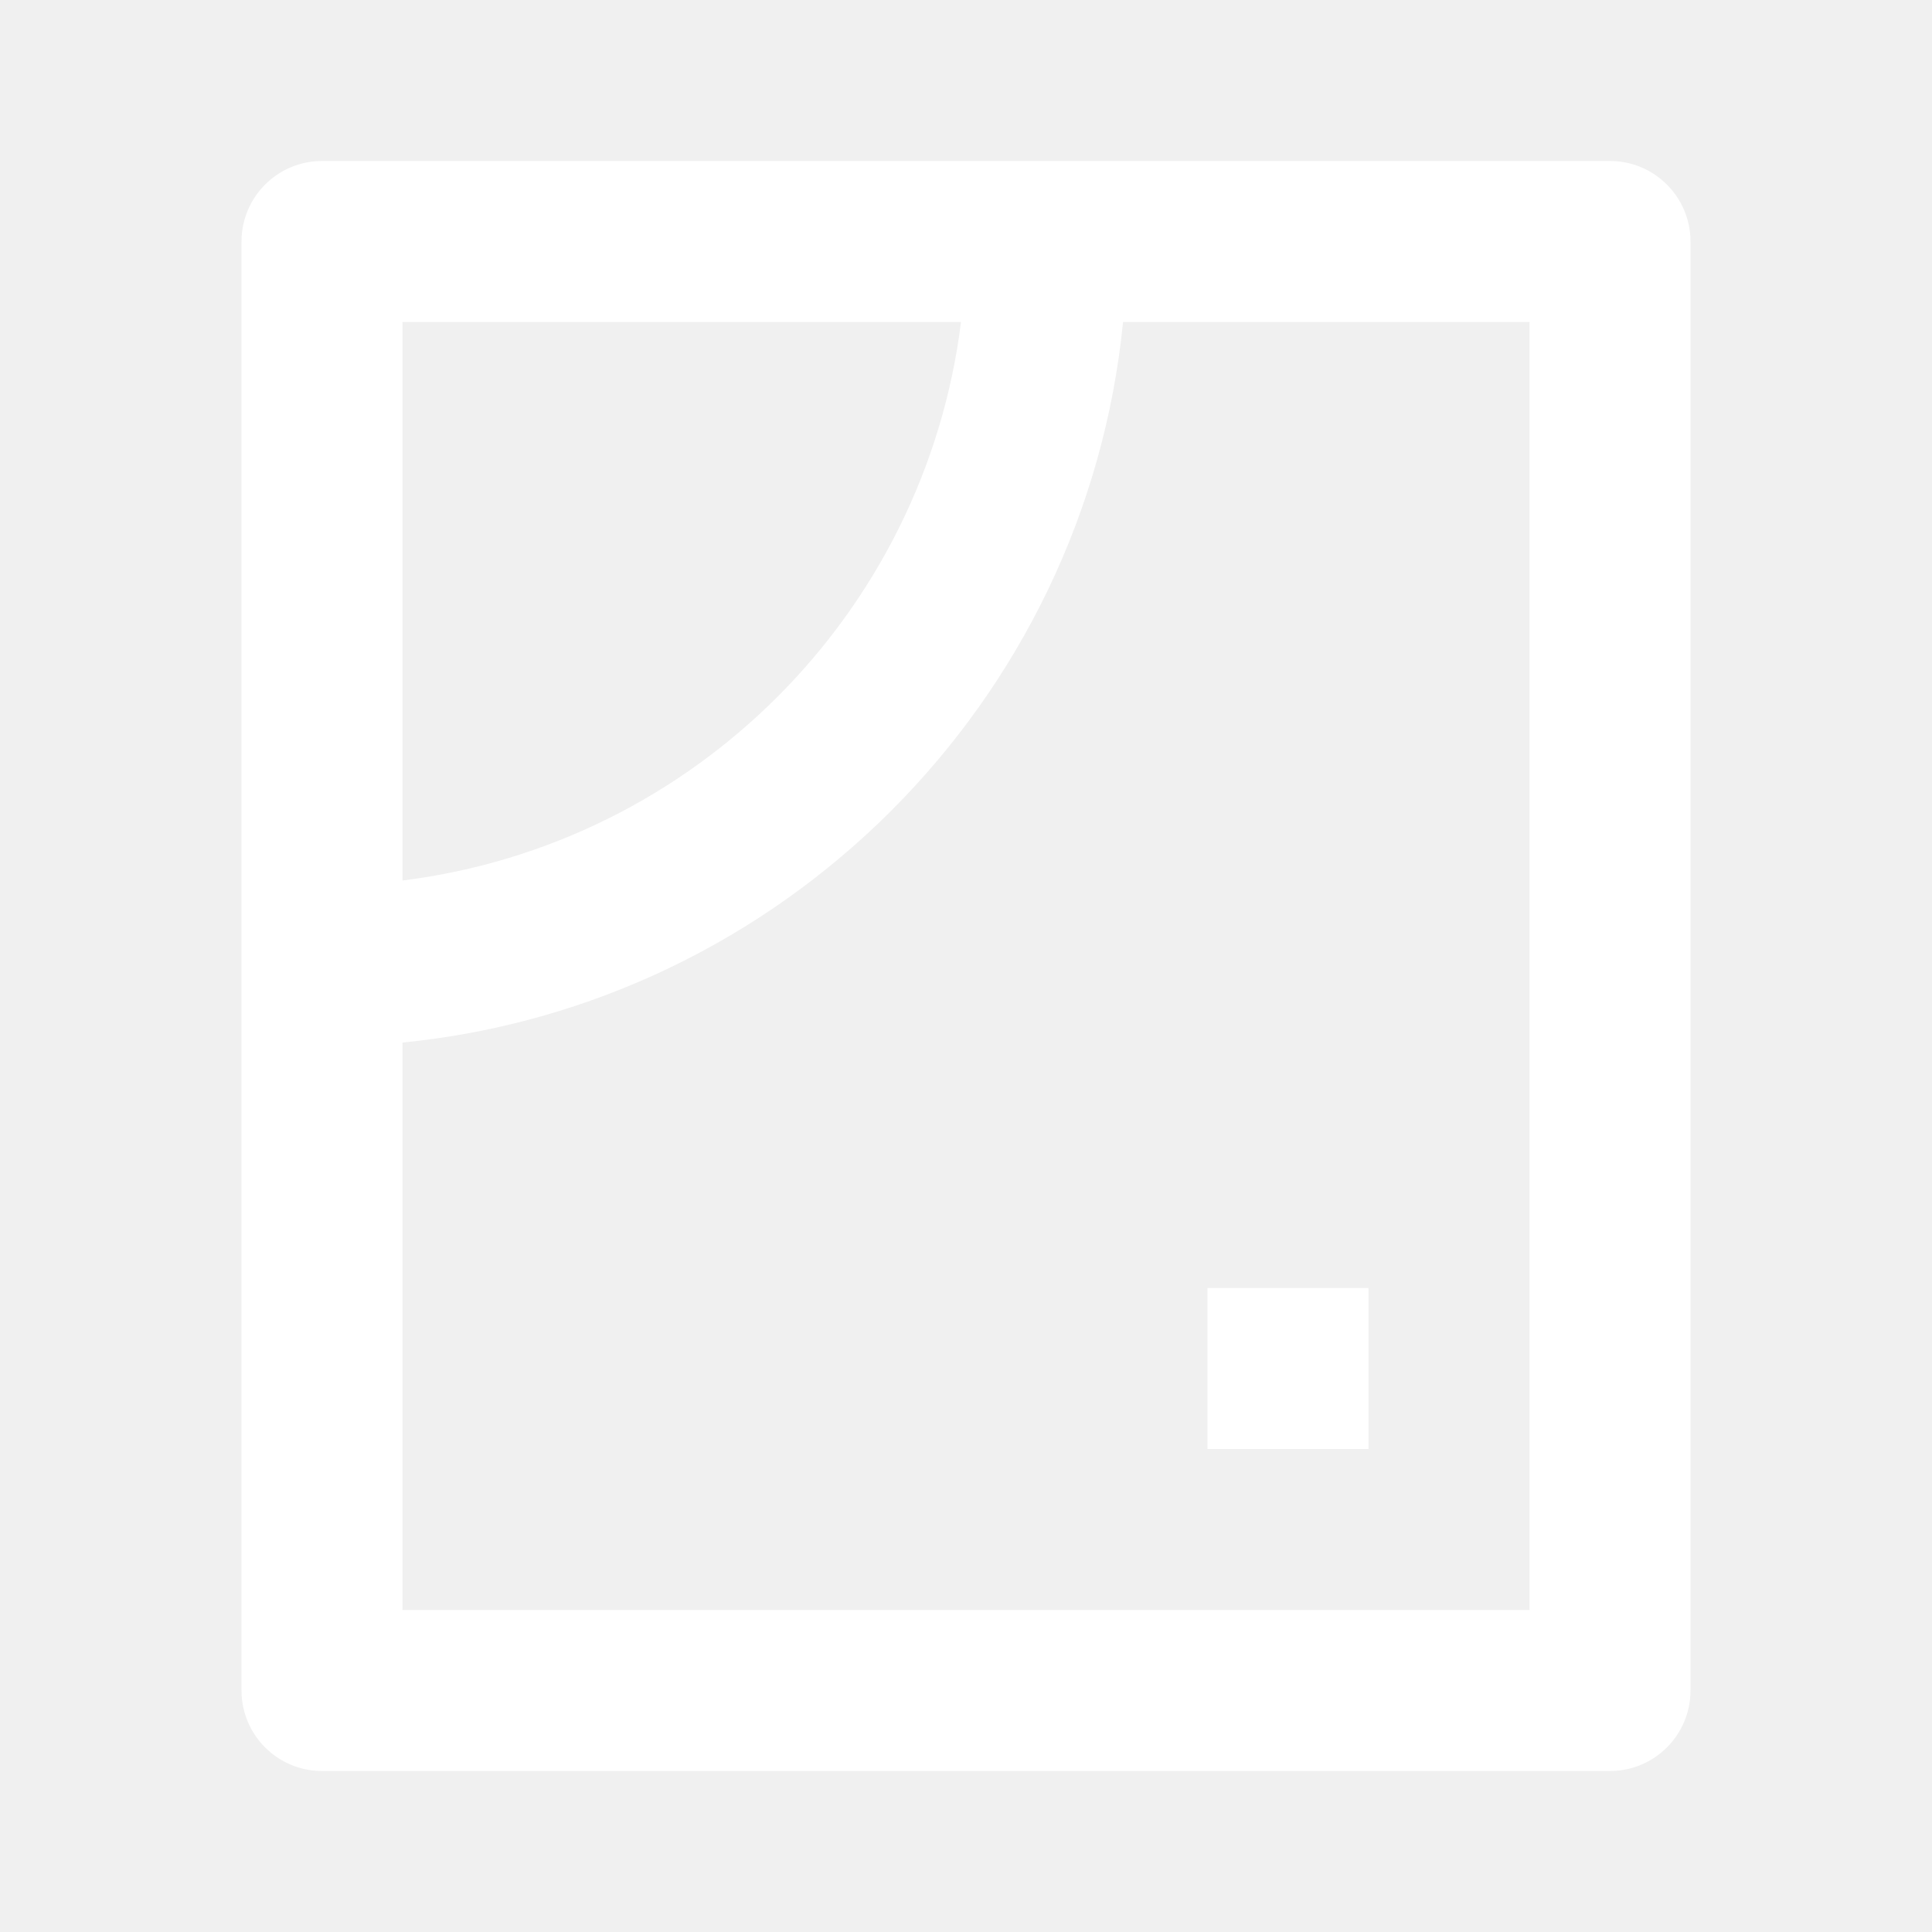
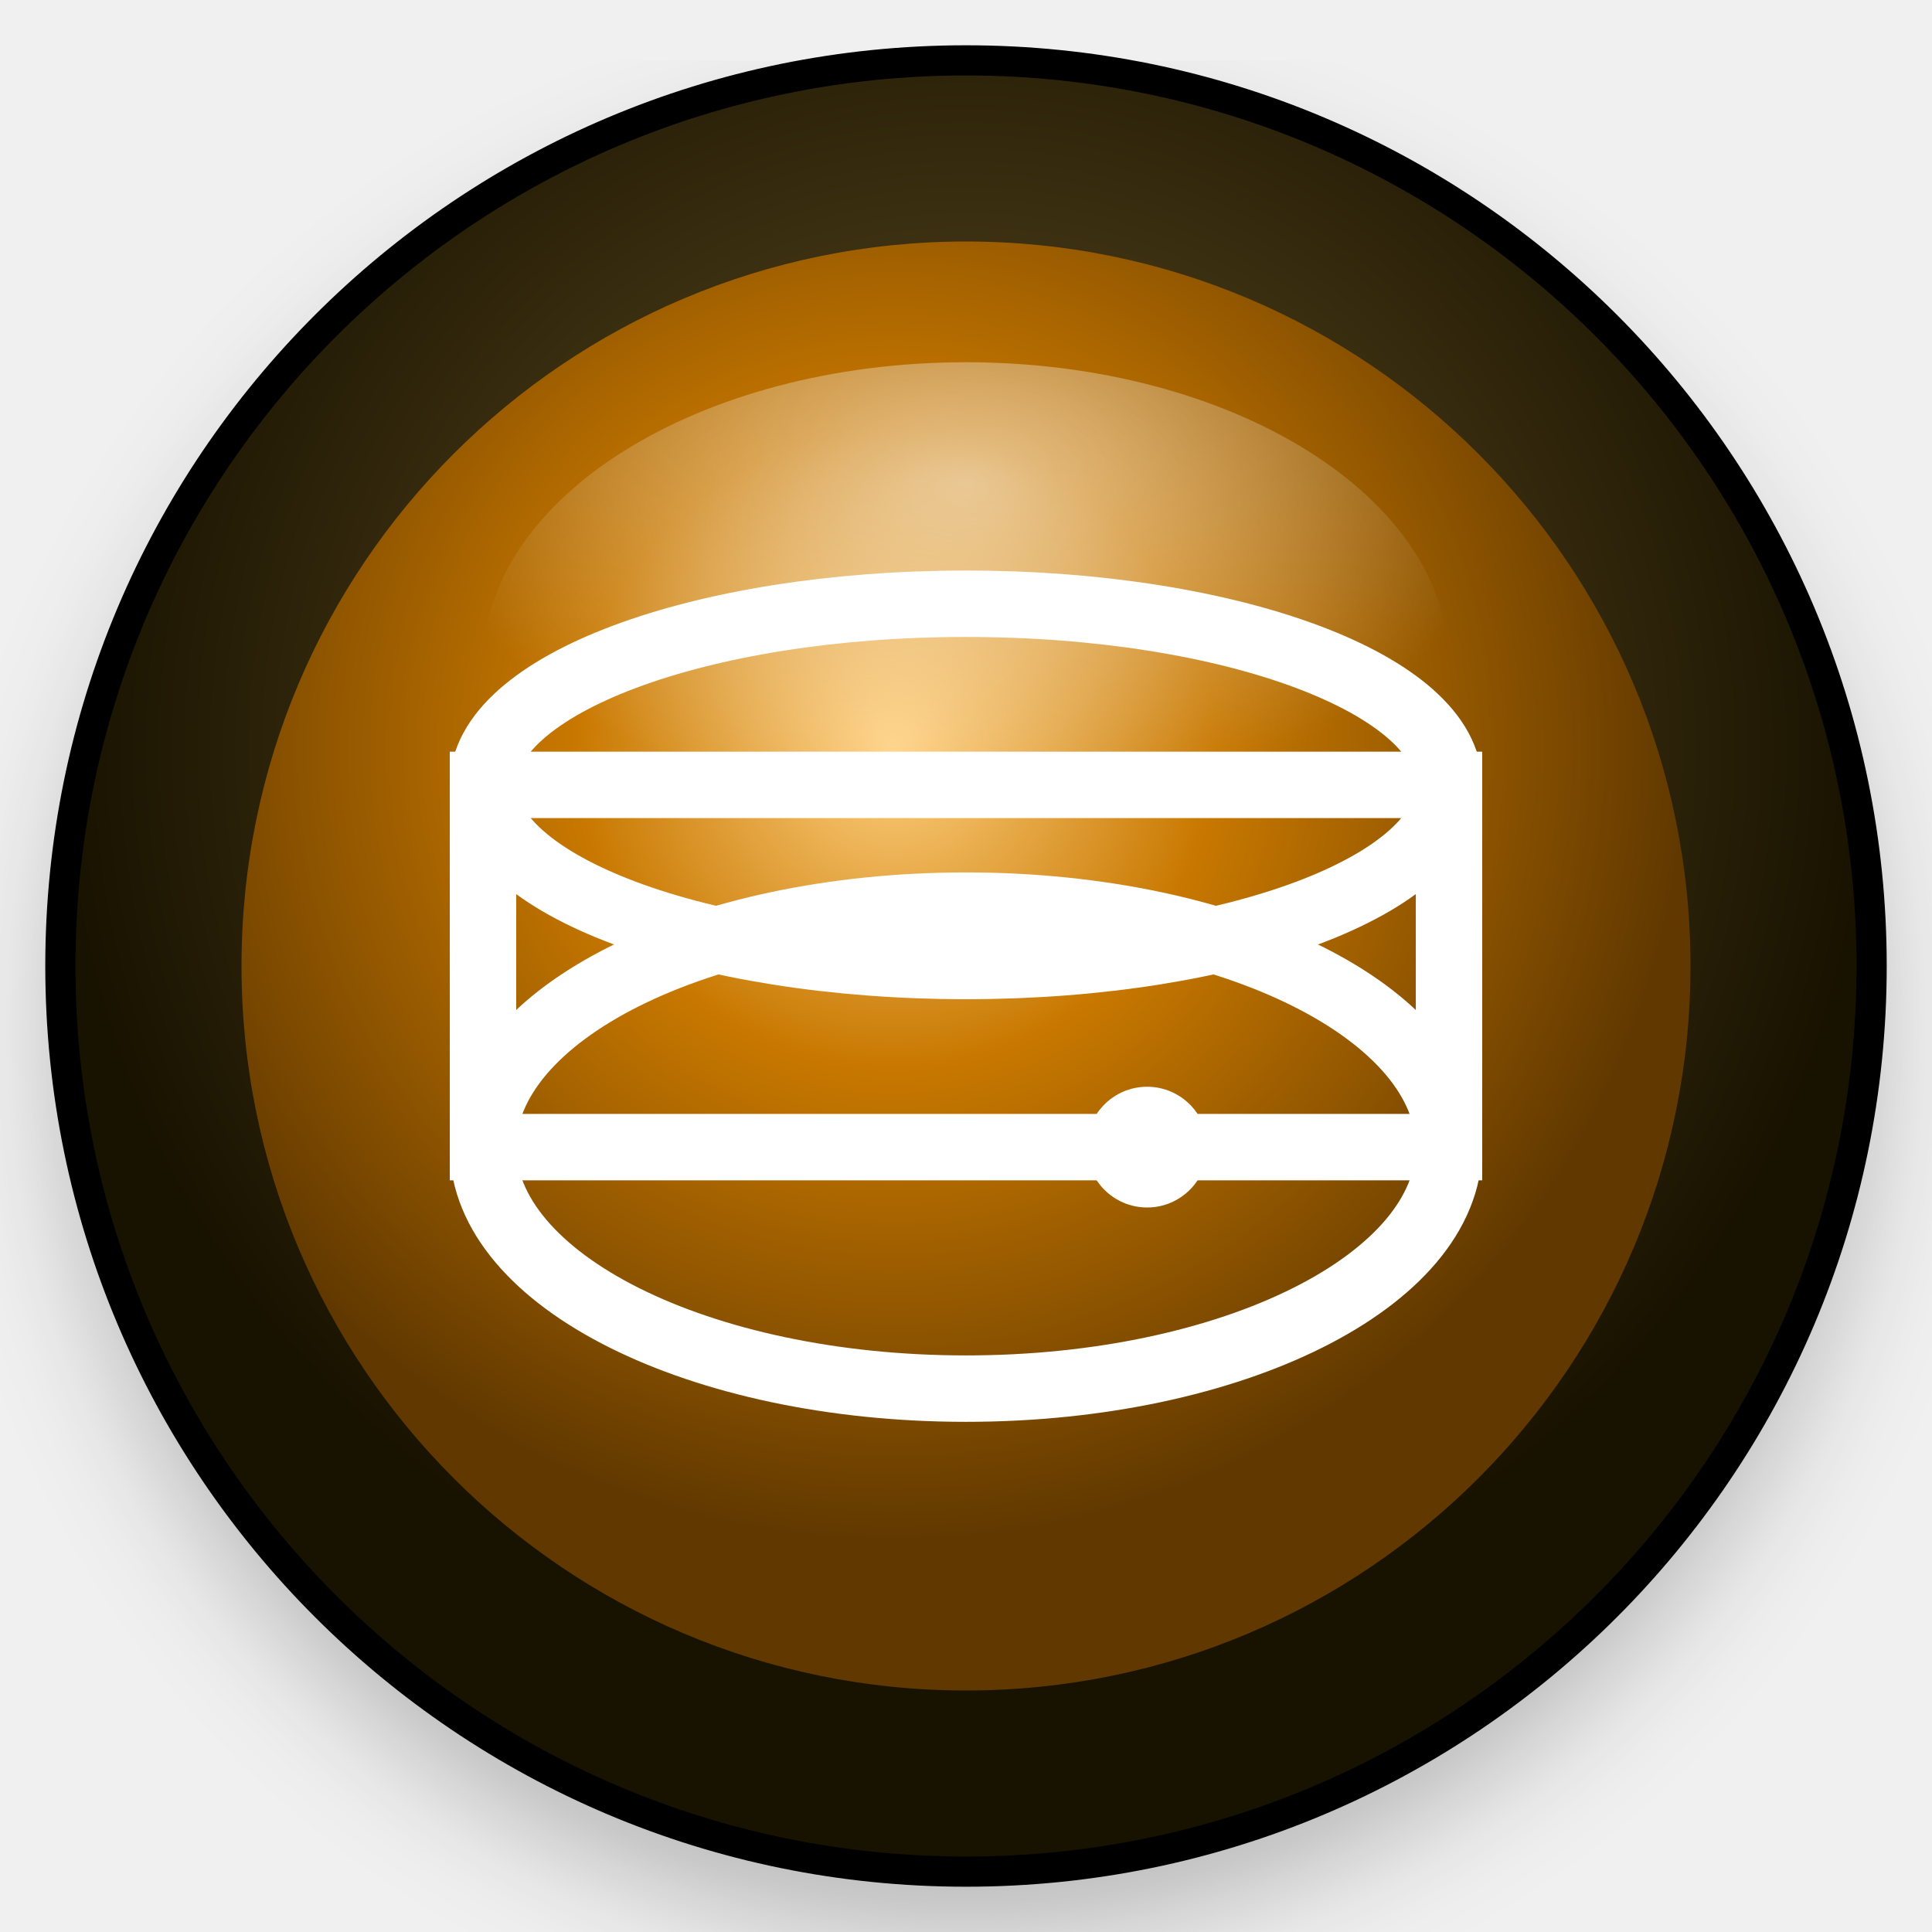
- <svg xmlns="http://www.w3.org/2000/svg" viewBox="0 0 24 24" fill="currentColor">
-   <path d="M5 10.938C8.619 10.487 11.487 7.619 11.938 4H5V10.938ZM5 12.951V20H19V4H13.951C13.482 8.724 9.724 12.482 5 12.951ZM4 2H20C20.552 2 21 2.448 21 3V21C21 21.552 20.552 22 20 22H4C3.448 22 3 21.552 3 21V3C3 2.448 3.448 2 4 2ZM15 16H17V18H15V16Z" fill="#ffffff" />
+ <svg xmlns="http://www.w3.org/2000/svg" viewBox="0 0 64 64" width="64" height="64">
+   <defs>
+     <radialGradient id="body" cx="50%" cy="38%" r="50%">
+       <stop offset="0%" stop-color="#6a5530" />
+       <stop offset="60%" stop-color="#3a2e10" />
+       <stop offset="100%" stop-color="#181200" />
+     </radialGradient>
+     <radialGradient id="face" cx="45%" cy="35%" r="55%">
+       <stop offset="0%" stop-color="#ffd080" />
+       <stop offset="40%" stop-color="#c87800" />
+       <stop offset="100%" stop-color="#603800" />
+     </radialGradient>
+     <radialGradient id="gloss" cx="50%" cy="20%" r="55%">
+       <stop offset="0%" stop-color="#ffffff" stop-opacity="0.55" />
+       <stop offset="100%" stop-color="#ffffff" stop-opacity="0" />
+     </radialGradient>
+     <filter id="shadow">
+       <feDropShadow dx="0" dy="2" stdDeviation="2" flood-color="#000" flood-opacity="0.6" />
+     </filter>
+   </defs>
+   <circle cx="32" cy="32" r="30" fill="#000" opacity="0.4" filter="url(#shadow)" />
+   <circle cx="32" cy="32" r="30" fill="url(#body)" stroke="#000000" stroke-width="1" />
+   <circle cx="32" cy="32" r="24" fill="url(#face)" />
+   <ellipse cx="32" cy="38" rx="16" ry="8" fill="none" stroke="#fff" stroke-width="2.2" />
+   <rect x="16" y="26" width="32" height="12" fill="none" stroke="#fff" stroke-width="2.2" />
+   <ellipse cx="32" cy="26" rx="16" ry="6" fill="none" stroke="#fff" stroke-width="2.2" />
+   <circle cx="38" cy="38" r="2" fill="#fff" />
+   <ellipse cx="32" cy="22" rx="16" ry="10" fill="url(#gloss)" />
</svg>
